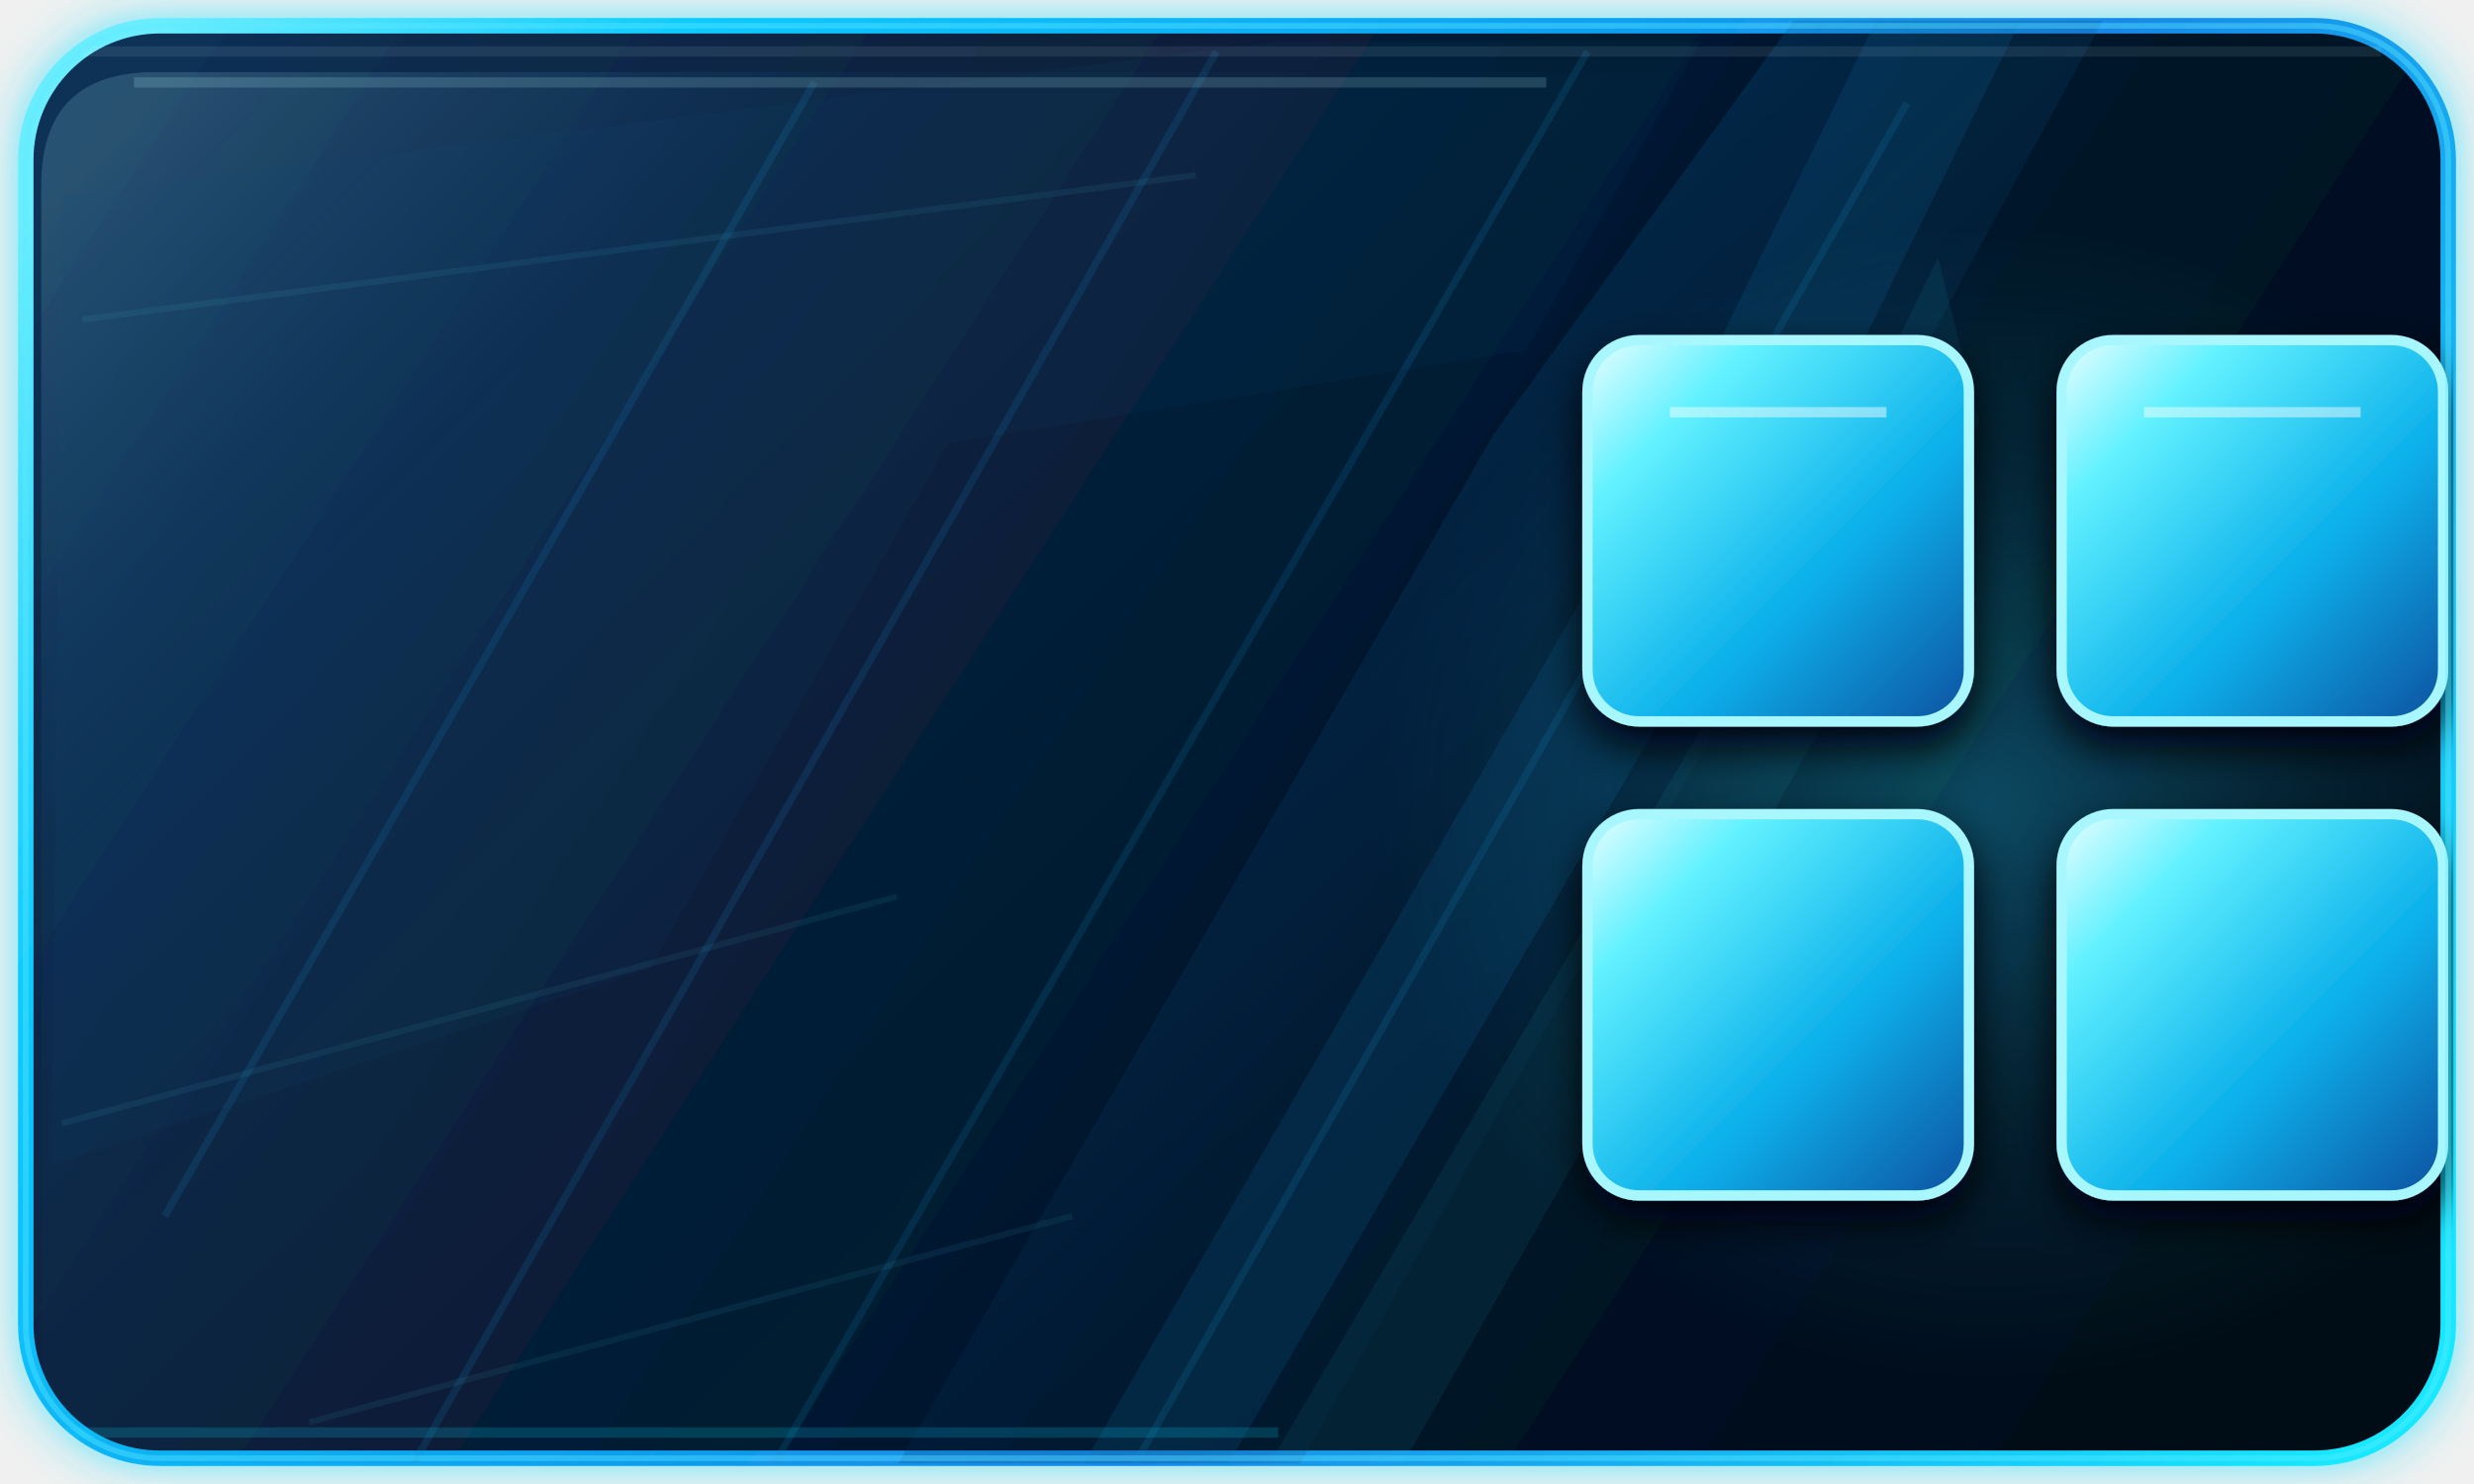
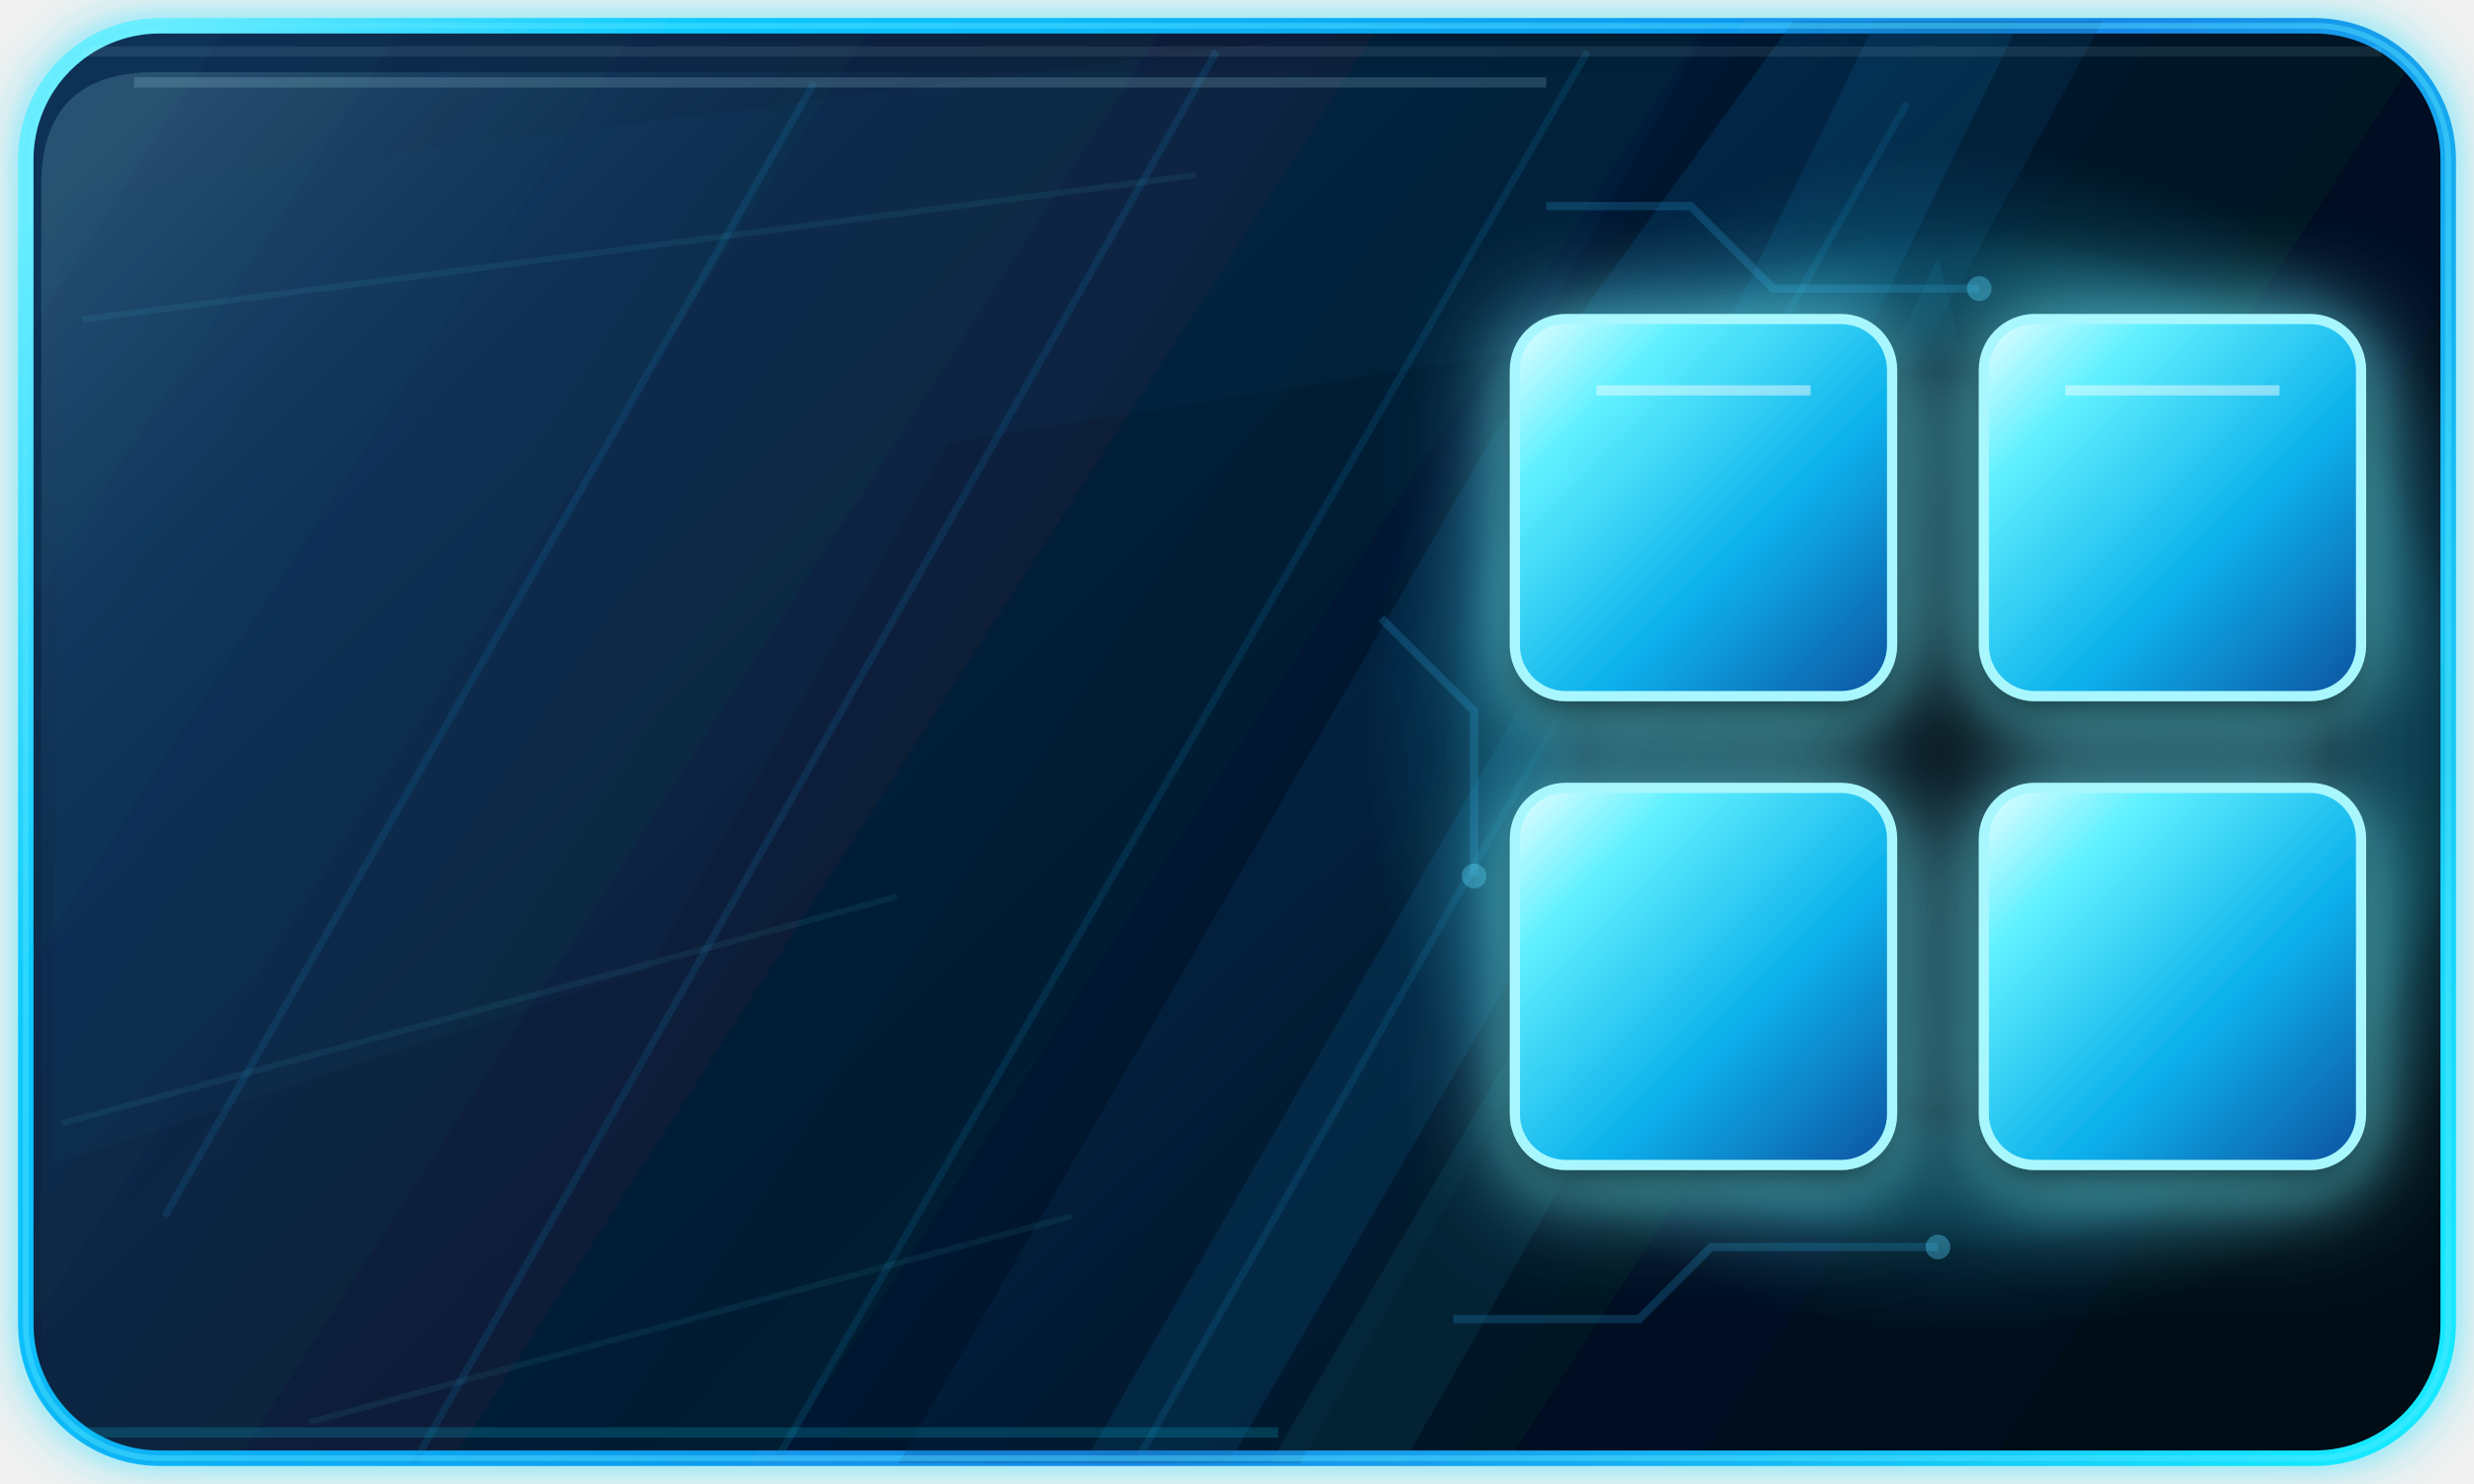
<svg xmlns="http://www.w3.org/2000/svg" viewBox="0 0 240 144" role="img" aria-label="Static Quick Access tile artwork">
  <defs>
    <linearGradient id="surface" x1="12" y1="5" x2="224" y2="142" gradientUnits="userSpaceOnUse">
      <stop stop-color="#0b3156" />
      <stop offset=".34" stop-color="#071f39" />
      <stop offset=".7" stop-color="#041326" />
      <stop offset="1" stop-color="#010813" />
    </linearGradient>
    <linearGradient id="rim" x1="16" y1="0" x2="225" y2="144" gradientUnits="userSpaceOnUse">
      <stop stop-color="#6beeff" />
      <stop offset=".18" stop-color="#08c8ff" />
      <stop offset=".62" stop-color="#1589e8" />
      <stop offset="1" stop-color="#18e8ff" />
    </linearGradient>
    <linearGradient id="glass" x1="18" y1="7" x2="132" y2="119" gradientUnits="userSpaceOnUse">
      <stop stop-color="#b7f8ff" stop-opacity=".16" />
      <stop offset=".28" stop-color="#0f89cf" stop-opacity=".06" />
      <stop offset="1" stop-color="#020b19" stop-opacity="0" />
    </linearGradient>
    <linearGradient id="panel" x1="113" y1="15" x2="229" y2="136" gradientUnits="userSpaceOnUse">
      <stop stop-color="#0b80c6" stop-opacity=".26" />
      <stop offset=".44" stop-color="#08345e" stop-opacity=".18" />
      <stop offset="1" stop-color="#03101f" stop-opacity=".02" />
    </linearGradient>
    <linearGradient id="accent" x1="0" y1="0" x2="1" y2="1">
      <stop stop-color="#e9feff" />
      <stop offset=".22" stop-color="#62f1ff" />
      <stop offset=".62" stop-color="#08aeea" />
      <stop offset="1" stop-color="#07519f" />
    </linearGradient>
    <linearGradient id="metal" x1="0" y1="0" x2="1" y2="1">
      <stop stop-color="#f5fdff" />
      <stop offset=".2" stop-color="#9bd8ef" />
      <stop offset=".55" stop-color="#31658a" />
      <stop offset="1" stop-color="#071627" />
    </linearGradient>
    <linearGradient id="green" x1="0" y1="0" x2="1" y2="1">
      <stop stop-color="#caffee" />
      <stop offset=".28" stop-color="#39f5b0" />
      <stop offset="1" stop-color="#00765c" />
    </linearGradient>
    <linearGradient id="danger" x1="0" y1="0" x2="1" y2="1">
      <stop stop-color="#fff4ed" />
      <stop offset=".22" stop-color="#ff725f" />
      <stop offset=".72" stop-color="#e31c35" />
      <stop offset="1" stop-color="#6e0718" />
    </linearGradient>
    <linearGradient id="gold" x1="0" y1="0" x2="1" y2="1">
      <stop stop-color="#fffbd1" />
      <stop offset=".3" stop-color="#ffe52e" />
      <stop offset="1" stop-color="#e87b00" />
    </linearGradient>
    <radialGradient id="orb">
      <stop stop-color="#29dfff" stop-opacity=".28" />
      <stop offset=".55" stop-color="#29dfff" stop-opacity=".09" />
      <stop offset="1" stop-color="#29dfff" stop-opacity="0" />
    </radialGradient>
    <filter id="outerGlow" x="-30%" y="-50%" width="160%" height="200%">
      <feGaussianBlur stdDeviation="2.3" result="b" />
      <feColorMatrix in="b" values="0 0 0 0 .02 0 0 0 0 .75 0 0 0 0 1 0 0 0 .72 0" result="c" />
      <feMerge>
        <feMergeNode in="c" />
        <feMergeNode in="SourceGraphic" />
      </feMerge>
    </filter>
    <filter id="glow" x="-80%" y="-80%" width="260%" height="260%">
      <feGaussianBlur stdDeviation="3" result="b" />
      <feMerge>
        <feMergeNode in="b" />
        <feMergeNode in="SourceGraphic" />
      </feMerge>
    </filter>
    <filter id="shadow" x="-80%" y="-80%" width="260%" height="260%">
      <feDropShadow dx="0" dy="2" stdDeviation="2" flood-color="#000711" flood-opacity=".95" />
    </filter>
+     <radialGradient id="halo" cx="190" cy="72" r="58" gradientUnits="userSpaceOnUse">
+       <stop stop-color="#01050d" stop-opacity=".92" />
+       <stop offset=".62" stop-color="#020a17" stop-opacity=".7" />
+       <stop offset=".86" stop-color="#29dfff" stop-opacity=".1" />
+       <stop offset="1" stop-color="#29dfff" stop-opacity="0" />
+     </radialGradient>
+     <filter id="bloom" x="-40%" y="-40%" width="180%" height="180%">
+       <feGaussianBlur in="SourceAlpha" stdDeviation="4.5" result="b" />
+       <feColorMatrix in="b" values="0 0 0 0 0.161 0 0 0 0 0.875 0 0 0 0 1.000 0 0 0 .75 0" result="c" />
+       <feMerge>
+         <feMergeNode in="c" />
+         <feMergeNode in="SourceGraphic" />
+       </feMerge>
+     </filter>
    <clipPath id="clip">
      <rect x="2" y="2" width="236" height="140" rx="13" />
    </clipPath>
  </defs>
  <g filter="url(#outerGlow)">
    <rect x="2.5" y="2.5" width="235" height="139" rx="13" fill="url(#surface)" stroke="url(#rim)" stroke-width="1.5" />
  </g>
  <g clip-path="url(#clip)">
    <path d="M10 7H164L129 69 86 144H4V18Q4 7 15 7Z" fill="url(#glass)" />
    <path d="M6 19 124 4h41l-17 30L92 43 63 94 5 113Z" fill="#0b4f7d" opacity=".09" />
    <path d="M86 144 145 42 174 2h30l-31 57-48 85Z" fill="url(#panel)" />
    <path d="m104 144 57-99 21-43h14l-24 49-54 93Z" fill="#0e75ad" opacity=".16" />
    <path d="m122 144 47-80 19-39 4 16-15 29-42 74Z" fill="#21b9e7" opacity=".08" />
    <path d="M16 118 79 8M39 144 118 5M74 144l80-139M109 144 185 10" fill="none" stroke="#178ec2" stroke-opacity=".16" stroke-width=".7" />
    <path d="M8 31 116 17M6 109l81-22M30 138l74-20" fill="none" stroke="#5ae9ff" stroke-opacity=".07" stroke-width=".6" />
    <path d="M13 8h137" stroke="#c1fbff" stroke-opacity=".17" />
-     <ellipse cx="193" cy="78" rx="59" ry="56" fill="url(#orb)" />
-     <g filter="url(#shadow)">
-       <g transform="translate(149 28)">
-         <g fill="url(#accent)" stroke="#a8f7ff">
-           <rect x="5" y="5" width="37" height="37" rx="5" />
-           <rect x="51" y="5" width="37" height="37" rx="5" />
-           <rect x="5" y="51" width="37" height="37" rx="5" />
-           <rect x="51" y="51" width="37" height="37" rx="5" />
+     <circle cx="190" cy="72" r="58" fill="url(#halo)" />
+     <path d="M150 20h14l8 8h20M141 128h18l7-7h22M226 40v18l-6 6M134 60l9 9v16" fill="none" stroke="#2aa9e6" stroke-opacity=".22" stroke-width=".8" />
+     <g fill="#57d8ff" fill-opacity=".35">
+       <circle cx="192" cy="28" r="1.2" />
+       <circle cx="188" cy="121" r="1.2" />
+       <circle cx="220" cy="64" r="1.2" />
+       <circle cx="143" cy="85" r="1.2" />
+     </g>
+     <g filter="url(#bloom)">
+       <g transform="translate(188 72) scale(0.989) translate(-195.5 -74.5)">
+         <g filter="url(#shadow)">
+           <g transform="translate(149 28)">
+             <g fill="url(#accent)" stroke="#a8f7ff">
+               <rect x="5" y="5" width="37" height="37" rx="5" />
+               <rect x="51" y="5" width="37" height="37" rx="5" />
+               <rect x="5" y="51" width="37" height="37" rx="5" />
+               <rect x="51" y="51" width="37" height="37" rx="5" />
+             </g>
+             <path d="M13 12h21M59 12h21" stroke="#fff" opacity=".45" />
+           </g>
        </g>
-         <path d="M13 12h21M59 12h21" stroke="#fff" opacity=".45" />
      </g>
    </g>
    <path d="M5 139h119" stroke="#0ad8ff" stroke-opacity=".18" />
    <path d="M8 5h223" stroke="#d9fdff" stroke-opacity=".09" />
  </g>
  <rect x="2.5" y="2.5" width="235" height="139" rx="13" fill="none" stroke="#60eaff" stroke-opacity=".38" stroke-width=".55" />
</svg>
